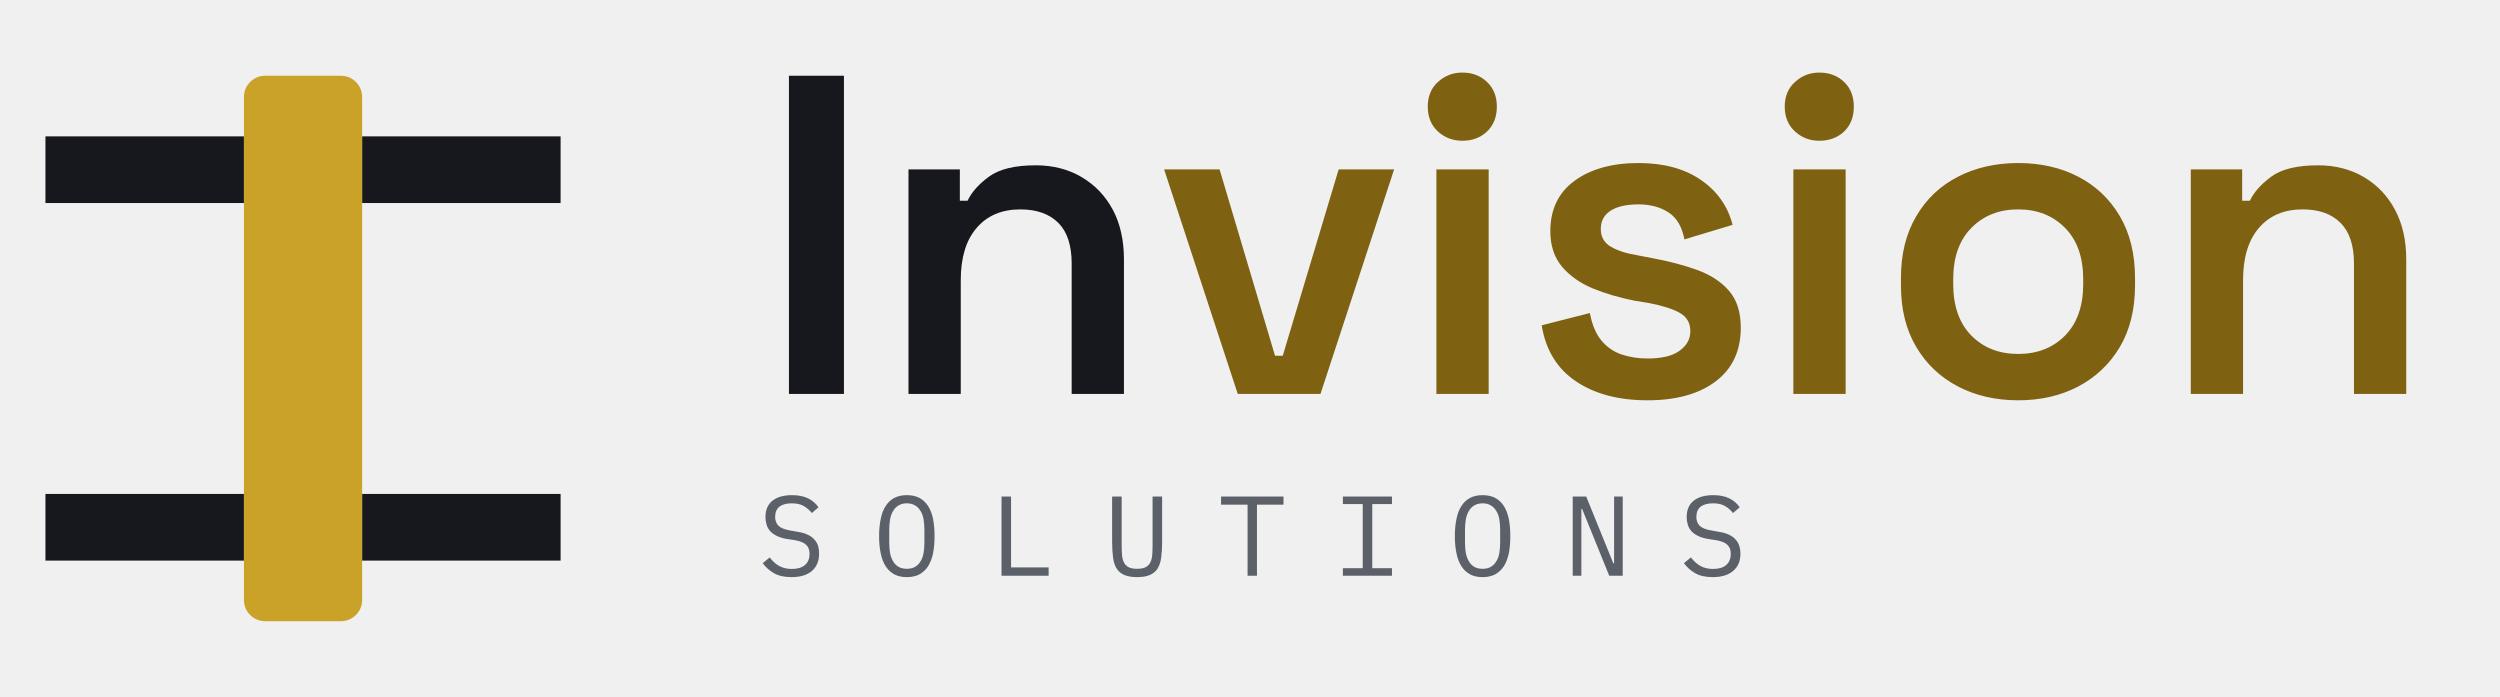
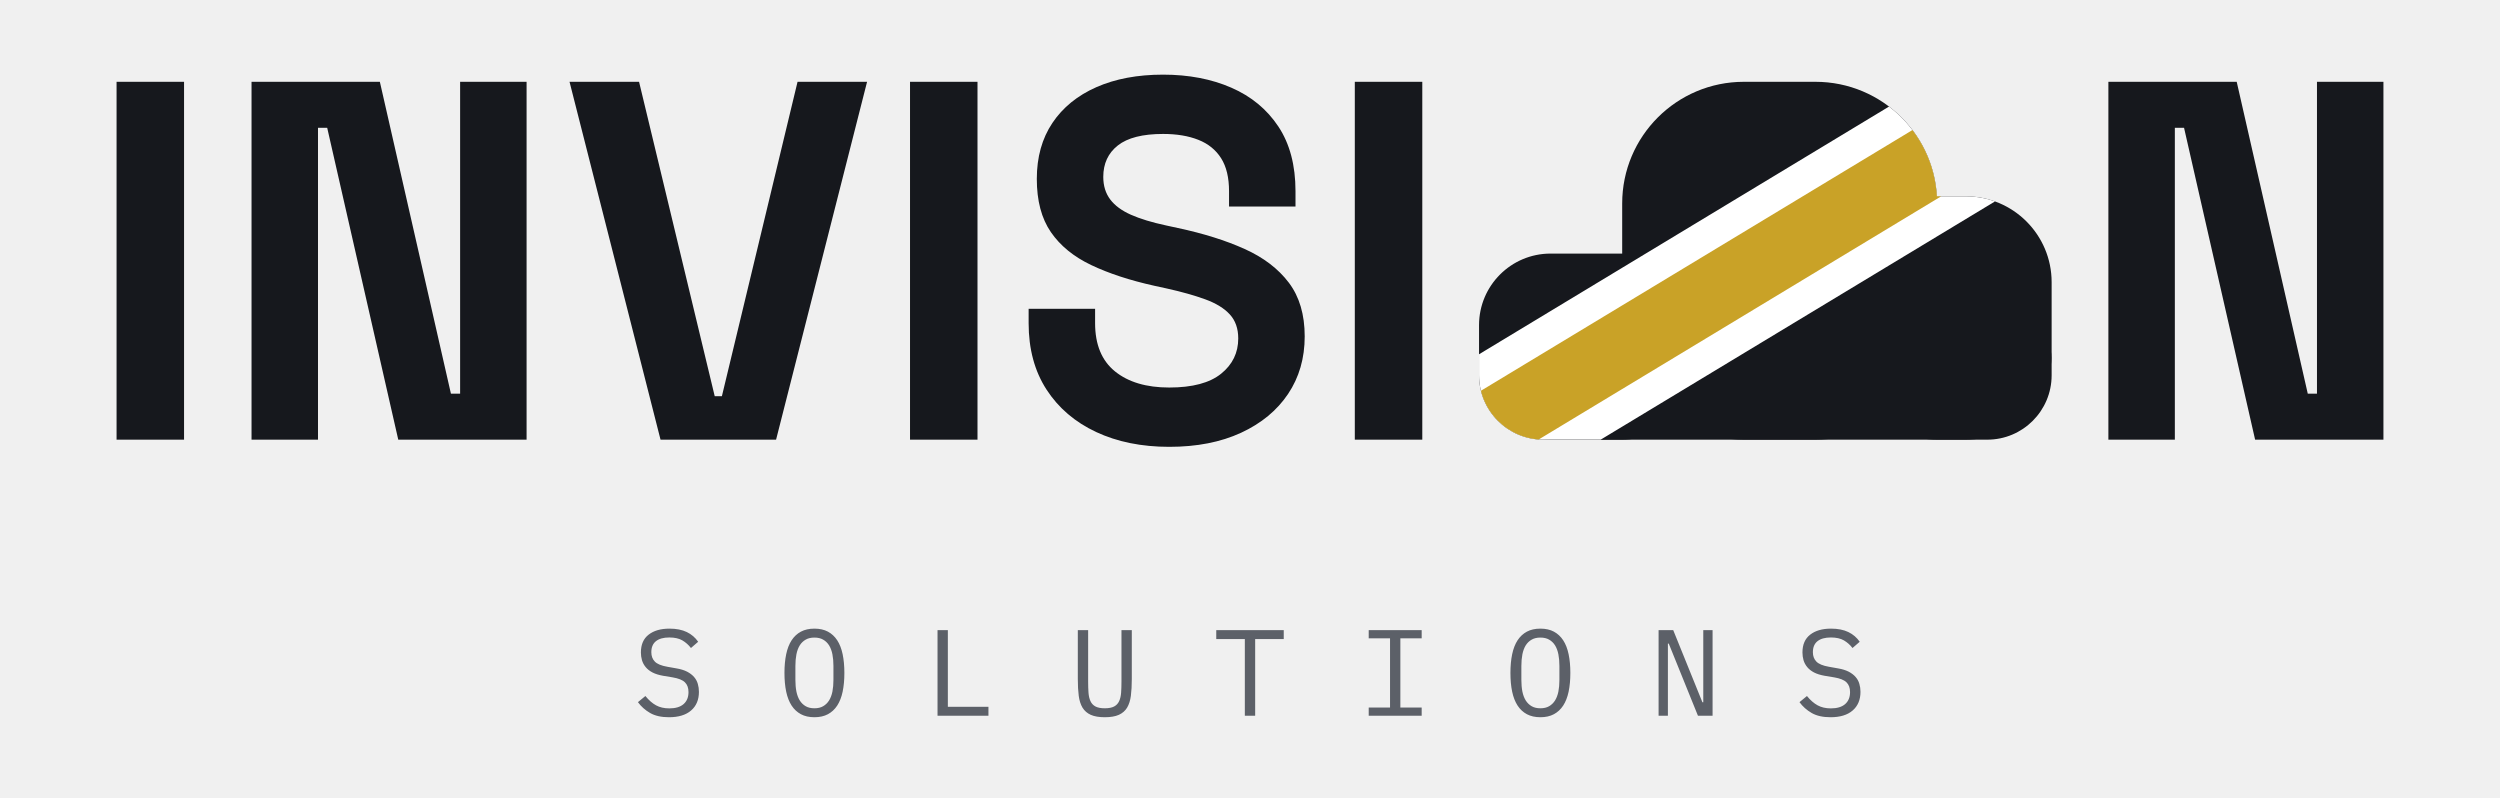
- <svg xmlns="http://www.w3.org/2000/svg" width="165" height="46" viewBox="0 0 165 46" fill="none">
-   <g transform="translate(0 3)">
-     <path d="M3 6 H16.1 V10.4 H3 Z M23.9 6 H37 V10.4 H23.9 Z" fill="#16181D" />
-     <path d="M3 29.6 H16.1 V34 H3 Z M23.9 29.6 H37 V34 H23.9 Z" fill="#16181D" />
-     <rect x="16.1" y="2" width="7.8" height="36" rx="1.4" fill="#C9A227" />
-   </g>
-   <g transform="translate(50 26)">
-     <path d="M2.07 0L2.07 -21L5.7 -21L5.7 0Z M9.96 0L9.96 -14.82L13.35 -14.82L13.35 -12.75L13.86 -12.75Q14.25 -13.59 15.27 -14.34Q16.29 -15.09 18.36 -15.09Q20.07 -15.09 21.39 -14.31Q22.71 -13.53 23.45 -12.15Q24.18 -10.77 24.18 -8.88L24.18 0L20.73 0L20.73 -8.61Q20.73 -10.41 19.85 -11.29Q18.96 -12.18 17.34 -12.18Q15.51 -12.18 14.46 -10.96Q13.41 -9.75 13.41 -7.5L13.41 0Z" fill="#16181D" />
-     <g transform="translate(26.23201 0)">
-       <path d="M5.46 0L0.6 -14.82L4.26 -14.82L7.92 -2.52L8.43 -2.52L12.12 -14.82L15.78 -14.82L10.92 0Z M18.57 0L18.57 -14.82L22.02 -14.82L22.02 0ZM20.28 -16.71Q19.35 -16.71 18.67 -17.32Q18 -17.94 18 -18.96Q18 -19.98 18.67 -20.59Q19.35 -21.21 20.28 -21.21Q21.27 -21.21 21.91 -20.59Q22.56 -19.98 22.56 -18.96Q22.56 -17.94 21.91 -17.32Q21.27 -16.71 20.28 -16.71Z M32.51 0.42Q29.63 0.42 27.77 -0.84Q25.91 -2.1 25.52 -4.53L28.7 -5.34Q28.91 -4.2 29.45 -3.54Q29.99 -2.88 30.78 -2.61Q31.58 -2.34 32.51 -2.34Q33.92 -2.34 34.62 -2.85Q35.33 -3.36 35.33 -4.14Q35.33 -4.95 34.65 -5.34Q33.98 -5.73 32.6 -6L31.67 -6.15Q30.14 -6.45 28.88 -6.97Q27.62 -7.5 26.85 -8.41Q26.09 -9.33 26.09 -10.74Q26.09 -12.9 27.69 -14.07Q29.3 -15.24 31.91 -15.24Q34.4 -15.24 36.02 -14.13Q37.64 -13.02 38.12 -11.16L34.94 -10.2Q34.7 -11.46 33.89 -11.98Q33.08 -12.51 31.91 -12.51Q30.71 -12.51 30.06 -12.09Q29.42 -11.67 29.42 -10.89Q29.42 -10.11 30.08 -9.72Q30.74 -9.33 31.85 -9.15L32.78 -8.97Q34.43 -8.67 35.76 -8.19Q37.1 -7.71 37.88 -6.81Q38.66 -5.91 38.66 -4.38Q38.66 -2.07 36.99 -0.82Q35.33 0.42 32.51 0.42Z M42.13 0L42.13 -14.82L45.58 -14.82L45.58 0ZM43.84 -16.71Q42.91 -16.71 42.24 -17.32Q41.56 -17.94 41.56 -18.96Q41.56 -19.98 42.24 -20.59Q42.91 -21.21 43.84 -21.21Q44.83 -21.21 45.48 -20.59Q46.12 -19.98 46.12 -18.96Q46.12 -17.94 45.48 -17.32Q44.83 -16.71 43.84 -16.71Z M56.97 0.42Q54.75 0.42 53 -0.49Q51.24 -1.41 50.24 -3.1Q49.23 -4.8 49.23 -7.17L49.23 -7.65Q49.23 -10.02 50.24 -11.73Q51.24 -13.44 53 -14.34Q54.75 -15.24 56.97 -15.24Q59.19 -15.24 60.93 -14.34Q62.67 -13.44 63.68 -11.73Q64.68 -10.02 64.68 -7.65L64.68 -7.17Q64.68 -4.8 63.68 -3.1Q62.67 -1.41 60.93 -0.49Q59.19 0.42 56.97 0.42ZM56.97 -2.64Q58.86 -2.64 60.06 -3.85Q61.26 -5.07 61.26 -7.26L61.26 -7.56Q61.26 -9.75 60.06 -10.96Q58.86 -12.18 56.97 -12.18Q55.08 -12.18 53.88 -10.96Q52.68 -9.75 52.68 -7.56L52.68 -7.26Q52.68 -5.07 53.88 -3.85Q55.08 -2.64 56.97 -2.64Z M68.36 0L68.36 -14.82L71.75 -14.82L71.75 -12.75L72.26 -12.75Q72.65 -13.59 73.67 -14.34Q74.69 -15.09 76.76 -15.09Q78.47 -15.09 79.79 -14.31Q81.11 -13.53 81.84 -12.15Q82.58 -10.77 82.58 -8.88L82.58 0L79.13 0L79.13 -8.61Q79.13 -10.41 78.24 -11.29Q77.36 -12.18 75.74 -12.18Q73.91 -12.18 72.86 -10.96Q71.81 -9.75 71.81 -7.5L71.81 0Z" fill="#7E6212" />
+ <svg xmlns="http://www.w3.org/2000/svg" width="489" height="156" viewBox="0 0 489 156" fill="none">
+   <g transform="translate(16.200 86)">
+     <path d="M6.6 0L6.6 -70L19.8 -70L19.8 0Z M33 0L33 -70L58.1 -70L72 -9L73.8 -9L73.8 -70L86.8 -70L86.8 0L61.7 0L47.8 -61L46 -61L46 0Z M113 0L95.2 -70L108.8 -70L123.6 -8.5L125 -8.5L139.8 -70L153.4 -70L135.6 0Z M161.8 0L161.8 -70L175 -70L175 0Z M212.5 1.4Q204.4 1.4 198.2 -1.5Q192 -4.4 188.5 -9.8Q185 -15.2 185 -22.8L185 -25.6L198 -25.6L198 -22.8Q198 -16.5 201.9 -13.35Q205.8 -10.2 212.5 -10.2Q219.3 -10.2 222.65 -12.9Q226 -15.6 226 -19.8Q226 -22.7 224.35 -24.5Q222.7 -26.3 219.55 -27.45Q216.4 -28.6 211.9 -29.6L209.6 -30.1Q202.4 -31.7 197.25 -34.15Q192.1 -36.6 189.35 -40.6Q186.6 -44.6 186.6 -51Q186.6 -57.4 189.65 -61.95Q192.7 -66.5 198.25 -68.95Q203.8 -71.4 211.3 -71.4Q218.8 -71.4 224.65 -68.85Q230.5 -66.3 233.85 -61.25Q237.2 -56.2 237.2 -48.6L237.2 -45.6L224.2 -45.6L224.2 -48.6Q224.2 -52.6 222.65 -55.05Q221.1 -57.5 218.2 -58.65Q215.3 -59.8 211.3 -59.8Q205.3 -59.8 202.45 -57.55Q199.6 -55.3 199.6 -51.4Q199.6 -48.8 200.95 -47Q202.3 -45.2 205 -44Q207.7 -42.8 211.9 -41.9L214.2 -41.4Q221.7 -39.8 227.25 -37.3Q232.8 -34.8 235.9 -30.7Q239 -26.6 239 -20.2Q239 -13.8 235.75 -8.95Q232.5 -4.1 226.55 -1.35Q220.6 1.4 212.5 1.4Z M248.8 0L248.8 -70L262 -70L262 0Z" fill="#16181D" />
+     <g transform="translate(256.300 -81.200) scale(1.4)">
+       <defs>
+         <clipPath id="ll">
+           <rect x="12" y="32" width="30" height="26" rx="10" />
+           <rect x="32" y="8" width="44" height="50" rx="17" />
+           <rect x="64" y="24" width="28" height="34" rx="12" />
+           <rect x="12" y="38" width="80" height="20" rx="9" />
+         </clipPath>
+       </defs>
+       <g fill="#16181D">
+         <rect x="12" y="32" width="30" height="26" rx="10" />
+         <rect x="32" y="8" width="44" height="50" rx="17" />
+         <rect x="64" y="24" width="28" height="34" rx="12" />
+         <rect x="12" y="38" width="80" height="20" rx="9" />
+       </g>
+       <g clip-path="url(#ll)">
+         <path d="M4 62 L100 4" stroke="#FFFFFF" stroke-width="19" fill="none" />
+         <path d="M4 62 L100 4" stroke="#C9A227" stroke-width="10" fill="none" />
+       </g>
+     </g>
+     <g transform="translate(389.600 0)">
+       <path d="M6.6 0L6.6 -70L31.7 -70L45.6 -9L47.4 -9L47.4 -70L60.4 -70L60.4 0L35.3 0L21.4 -61L19.6 -61L19.6 0Z" fill="#16181D" />
    </g>
  </g>
-   <g transform="translate(50 38)">
-     <path d="M2.24 0.09Q1.53 0.09 1.08 -0.17Q0.63 -0.43 0.34 -0.83L0.8 -1.21Q1.1 -0.82 1.44 -0.64Q1.79 -0.45 2.26 -0.45Q2.83 -0.45 3.13 -0.71Q3.43 -0.97 3.43 -1.45Q3.43 -1.83 3.21 -2.04Q2.99 -2.26 2.45 -2.35L1.87 -2.44Q1.49 -2.51 1.23 -2.65Q0.97 -2.78 0.81 -2.97Q0.65 -3.16 0.59 -3.39Q0.52 -3.62 0.52 -3.87Q0.52 -4.59 0.99 -4.96Q1.46 -5.32 2.27 -5.32Q2.9 -5.32 3.33 -5.11Q3.76 -4.9 4.02 -4.52L3.58 -4.14Q3.36 -4.42 3.05 -4.6Q2.75 -4.78 2.26 -4.78Q1.73 -4.78 1.44 -4.56Q1.16 -4.33 1.16 -3.88Q1.16 -3.53 1.37 -3.31Q1.58 -3.09 2.14 -2.99L2.7 -2.89Q3.08 -2.83 3.35 -2.69Q3.61 -2.56 3.77 -2.37Q3.93 -2.18 4 -1.95Q4.06 -1.72 4.06 -1.46Q4.06 -0.73 3.59 -0.32Q3.11 0.09 2.24 0.09Z M9.85 0.09Q9.37 0.09 9.03 -0.09Q8.68 -0.28 8.46 -0.62Q8.23 -0.97 8.13 -1.47Q8.02 -1.97 8.02 -2.62Q8.02 -3.25 8.13 -3.76Q8.23 -4.27 8.46 -4.61Q8.68 -4.96 9.03 -5.14Q9.37 -5.32 9.85 -5.32Q10.33 -5.32 10.68 -5.14Q11.02 -4.96 11.25 -4.61Q11.47 -4.27 11.58 -3.76Q11.68 -3.25 11.68 -2.62Q11.68 -1.97 11.58 -1.47Q11.47 -0.97 11.25 -0.62Q11.02 -0.28 10.68 -0.09Q10.33 0.09 9.85 0.09ZM9.85 -0.46Q10.16 -0.46 10.38 -0.58Q10.6 -0.7 10.74 -0.93Q10.89 -1.15 10.95 -1.47Q11.01 -1.79 11.01 -2.19L11.01 -3.04Q11.01 -3.43 10.95 -3.76Q10.89 -4.08 10.74 -4.3Q10.6 -4.53 10.38 -4.65Q10.16 -4.78 9.85 -4.78Q9.54 -4.78 9.32 -4.65Q9.1 -4.53 8.96 -4.3Q8.82 -4.08 8.75 -3.76Q8.69 -3.43 8.69 -3.04L8.69 -2.19Q8.69 -1.79 8.75 -1.47Q8.82 -1.15 8.96 -0.93Q9.1 -0.7 9.32 -0.58Q9.54 -0.46 9.85 -0.46Z M16.1 0L16.1 -5.23L16.73 -5.23L16.73 -0.55L19.21 -0.55L19.21 0Z M24.03 -5.23L24.03 -2.09Q24.03 -1.71 24.05 -1.41Q24.07 -1.11 24.17 -0.9Q24.27 -0.68 24.48 -0.57Q24.68 -0.46 25.05 -0.46Q25.42 -0.46 25.62 -0.57Q25.83 -0.68 25.93 -0.9Q26.03 -1.11 26.05 -1.41Q26.07 -1.71 26.07 -2.09L26.07 -5.23L26.7 -5.23L26.7 -2.24Q26.7 -1.66 26.64 -1.22Q26.59 -0.79 26.41 -0.49Q26.23 -0.2 25.91 -0.06Q25.58 0.09 25.05 0.09Q24.52 0.09 24.19 -0.06Q23.87 -0.2 23.69 -0.49Q23.51 -0.79 23.46 -1.22Q23.4 -1.66 23.4 -2.24L23.4 -5.23Z M32.96 -4.69L32.96 0L32.34 0L32.34 -4.69L30.59 -4.69L30.59 -5.23L34.71 -5.23L34.71 -4.69Z M38.63 0L38.63 -0.5L39.94 -0.5L39.94 -4.73L38.63 -4.73L38.63 -5.23L41.87 -5.23L41.87 -4.73L40.57 -4.73L40.57 -0.5L41.87 -0.5L41.87 0Z M47.85 0.09Q47.37 0.09 47.03 -0.09Q46.68 -0.28 46.46 -0.62Q46.23 -0.97 46.13 -1.47Q46.02 -1.97 46.02 -2.62Q46.02 -3.25 46.13 -3.76Q46.23 -4.27 46.46 -4.61Q46.68 -4.96 47.03 -5.14Q47.37 -5.32 47.85 -5.32Q48.33 -5.32 48.68 -5.14Q49.02 -4.96 49.25 -4.61Q49.47 -4.27 49.58 -3.76Q49.68 -3.25 49.68 -2.62Q49.68 -1.97 49.58 -1.47Q49.47 -0.97 49.25 -0.62Q49.02 -0.28 48.68 -0.09Q48.33 0.09 47.85 0.09ZM47.85 -0.46Q48.17 -0.46 48.38 -0.58Q48.6 -0.7 48.74 -0.93Q48.89 -1.15 48.95 -1.47Q49.01 -1.79 49.01 -2.19L49.01 -3.04Q49.01 -3.43 48.95 -3.76Q48.89 -4.08 48.74 -4.3Q48.6 -4.53 48.38 -4.65Q48.17 -4.78 47.85 -4.78Q47.54 -4.78 47.32 -4.65Q47.1 -4.53 46.96 -4.3Q46.82 -4.08 46.75 -3.76Q46.69 -3.43 46.69 -3.04L46.69 -2.19Q46.69 -1.79 46.75 -1.47Q46.82 -1.15 46.96 -0.93Q47.1 -0.7 47.32 -0.58Q47.54 -0.46 47.85 -0.46Z M54.42 -4.41L54.37 -4.41L54.37 0L53.8 0L53.8 -5.23L54.69 -5.23L56.48 -0.82L56.53 -0.82L56.53 -5.23L57.1 -5.23L57.1 0L56.21 0Z M63.04 0.09Q62.33 0.09 61.88 -0.17Q61.43 -0.43 61.14 -0.83L61.6 -1.21Q61.9 -0.82 62.24 -0.64Q62.59 -0.45 63.06 -0.45Q63.63 -0.45 63.93 -0.71Q64.23 -0.97 64.23 -1.45Q64.23 -1.83 64.01 -2.04Q63.79 -2.26 63.25 -2.35L62.67 -2.44Q62.29 -2.51 62.03 -2.65Q61.77 -2.78 61.61 -2.97Q61.45 -3.16 61.39 -3.39Q61.32 -3.62 61.32 -3.87Q61.32 -4.59 61.79 -4.96Q62.26 -5.32 63.07 -5.32Q63.7 -5.32 64.13 -5.11Q64.56 -4.9 64.82 -4.52L64.38 -4.14Q64.16 -4.42 63.85 -4.6Q63.55 -4.78 63.06 -4.78Q62.53 -4.78 62.24 -4.56Q61.96 -4.33 61.96 -3.88Q61.96 -3.53 62.17 -3.31Q62.38 -3.09 62.94 -2.99L63.5 -2.89Q63.88 -2.83 64.15 -2.69Q64.41 -2.56 64.57 -2.37Q64.73 -2.18 64.8 -1.95Q64.87 -1.72 64.87 -1.46Q64.87 -0.73 64.39 -0.32Q63.91 0.09 63.04 0.09Z" fill="#5C6068" />
+   <g transform="translate(123.700 140.000)">
+     <path d="M7.15 0.29Q4.9 0.29 3.46 -0.54Q2.02 -1.37 1.08 -2.66L2.54 -3.86Q3.53 -2.64 4.62 -2.04Q5.71 -1.44 7.22 -1.44Q9.05 -1.44 10.01 -2.28Q10.97 -3.12 10.97 -4.63Q10.97 -5.86 10.27 -6.54Q9.58 -7.22 7.85 -7.51L5.98 -7.82Q4.75 -8.04 3.92 -8.47Q3.1 -8.9 2.59 -9.52Q2.09 -10.13 1.87 -10.86Q1.66 -11.59 1.66 -12.38Q1.66 -14.69 3.17 -15.86Q4.68 -17.04 7.25 -17.04Q9.26 -17.04 10.64 -16.37Q12.02 -15.7 12.86 -14.47L11.45 -13.25Q10.75 -14.16 9.77 -14.74Q8.78 -15.31 7.22 -15.31Q5.52 -15.31 4.61 -14.59Q3.7 -13.87 3.7 -12.43Q3.7 -11.3 4.38 -10.6Q5.06 -9.89 6.84 -9.58L8.64 -9.26Q9.86 -9.05 10.7 -8.62Q11.54 -8.18 12.06 -7.58Q12.58 -6.98 12.79 -6.24Q13.01 -5.5 13.01 -4.68Q13.01 -2.35 11.48 -1.03Q9.96 0.29 7.15 0.29Z M35.6 0.29Q34.06 0.29 32.96 -0.3Q31.86 -0.89 31.14 -1.99Q30.42 -3.1 30.08 -4.7Q29.74 -6.31 29.74 -8.38Q29.74 -10.42 30.08 -12.04Q30.42 -13.66 31.14 -14.76Q31.86 -15.86 32.96 -16.45Q34.06 -17.04 35.6 -17.04Q37.14 -17.04 38.24 -16.45Q39.34 -15.86 40.06 -14.76Q40.78 -13.66 41.12 -12.04Q41.46 -10.42 41.46 -8.38Q41.46 -6.31 41.12 -4.7Q40.78 -3.1 40.06 -1.99Q39.34 -0.89 38.24 -0.3Q37.14 0.29 35.6 0.29ZM35.6 -1.46Q36.61 -1.46 37.3 -1.86Q38 -2.26 38.46 -2.98Q38.91 -3.7 39.12 -4.72Q39.32 -5.74 39.32 -7.01L39.32 -9.74Q39.32 -10.99 39.12 -12.02Q38.91 -13.06 38.46 -13.78Q38 -14.5 37.3 -14.89Q36.61 -15.29 35.6 -15.29Q34.59 -15.29 33.9 -14.89Q33.2 -14.5 32.74 -13.78Q32.29 -13.06 32.08 -12.02Q31.88 -10.99 31.88 -9.74L31.88 -7.01Q31.88 -5.74 32.08 -4.72Q32.29 -3.7 32.74 -2.98Q33.2 -2.26 33.9 -1.86Q34.59 -1.46 35.6 -1.46Z M59.68 0L59.68 -16.75L61.7 -16.75L61.7 -1.75L69.64 -1.75L69.64 0Z M89.14 -16.75L89.14 -6.7Q89.14 -5.47 89.21 -4.51Q89.28 -3.55 89.59 -2.87Q89.9 -2.18 90.56 -1.82Q91.22 -1.46 92.4 -1.46Q93.58 -1.46 94.24 -1.82Q94.9 -2.18 95.21 -2.87Q95.52 -3.55 95.59 -4.51Q95.66 -5.47 95.66 -6.7L95.66 -16.75L97.68 -16.75L97.68 -7.18Q97.68 -5.3 97.5 -3.91Q97.32 -2.52 96.76 -1.58Q96.19 -0.65 95.15 -0.18Q94.1 0.29 92.4 0.29Q90.7 0.29 89.65 -0.18Q88.61 -0.65 88.04 -1.58Q87.48 -2.52 87.3 -3.91Q87.12 -5.3 87.12 -7.18L87.12 -16.75Z M121.81 -15L121.81 0L119.79 0L119.79 -15L114.2 -15L114.2 -16.75L127.4 -16.75L127.4 -15Z M144.02 0L144.02 -1.61L148.19 -1.61L148.19 -15.14L144.02 -15.14L144.02 -16.75L154.38 -16.75L154.38 -15.14L150.21 -15.14L150.21 -1.61L154.38 -1.61L154.38 0Z M177.6 0.29Q176.06 0.29 174.96 -0.3Q173.86 -0.89 173.14 -1.99Q172.42 -3.1 172.08 -4.7Q171.74 -6.31 171.74 -8.38Q171.74 -10.42 172.08 -12.04Q172.42 -13.66 173.14 -14.76Q173.86 -15.86 174.96 -16.45Q176.06 -17.04 177.6 -17.04Q179.14 -17.04 180.24 -16.45Q181.34 -15.86 182.06 -14.76Q182.78 -13.66 183.12 -12.04Q183.46 -10.42 183.46 -8.38Q183.46 -6.31 183.12 -4.7Q182.78 -3.1 182.06 -1.99Q181.34 -0.89 180.24 -0.3Q179.14 0.29 177.6 0.29ZM177.6 -1.46Q178.61 -1.46 179.3 -1.86Q180 -2.26 180.46 -2.98Q180.91 -3.7 181.12 -4.72Q181.32 -5.74 181.32 -7.01L181.32 -9.74Q181.32 -10.99 181.12 -12.02Q180.91 -13.06 180.46 -13.78Q180 -14.5 179.3 -14.89Q178.61 -15.29 177.6 -15.29Q176.59 -15.29 175.9 -14.89Q175.2 -14.5 174.74 -13.78Q174.29 -13.06 174.08 -12.02Q173.88 -10.99 173.88 -9.74L173.88 -7.01Q173.88 -5.74 174.08 -4.72Q174.29 -3.7 174.74 -2.98Q175.2 -2.26 175.9 -1.86Q176.59 -1.46 177.6 -1.46Z M202.71 -14.11L202.54 -14.11L202.54 0L200.72 0L200.72 -16.75L203.58 -16.75L209.29 -2.64L209.46 -2.64L209.46 -16.75L211.28 -16.75L211.28 0L208.42 0Z M234.35 0.29Q232.1 0.29 230.66 -0.54Q229.22 -1.37 228.28 -2.66L229.74 -3.86Q230.73 -2.64 231.82 -2.04Q232.91 -1.44 234.42 -1.44Q236.25 -1.44 237.21 -2.28Q238.17 -3.12 238.17 -4.63Q238.17 -5.86 237.47 -6.54Q236.78 -7.22 235.05 -7.51L233.18 -7.82Q231.95 -8.04 231.12 -8.47Q230.3 -8.9 229.79 -9.52Q229.29 -10.13 229.07 -10.86Q228.86 -11.59 228.86 -12.38Q228.86 -14.69 230.37 -15.86Q231.88 -17.04 234.45 -17.04Q236.46 -17.04 237.84 -16.37Q239.22 -15.7 240.06 -14.47L238.65 -13.25Q237.95 -14.16 236.97 -14.74Q235.98 -15.31 234.42 -15.31Q232.72 -15.31 231.81 -14.59Q230.9 -13.87 230.9 -12.43Q230.9 -11.3 231.58 -10.6Q232.26 -9.89 234.04 -9.58L235.84 -9.26Q237.06 -9.05 237.9 -8.62Q238.74 -8.18 239.26 -7.58Q239.78 -6.98 239.99 -6.24Q240.21 -5.5 240.21 -4.68Q240.21 -2.35 238.68 -1.03Q237.16 0.29 234.35 0.29Z" fill="#5C6068" />
  </g>
</svg>
